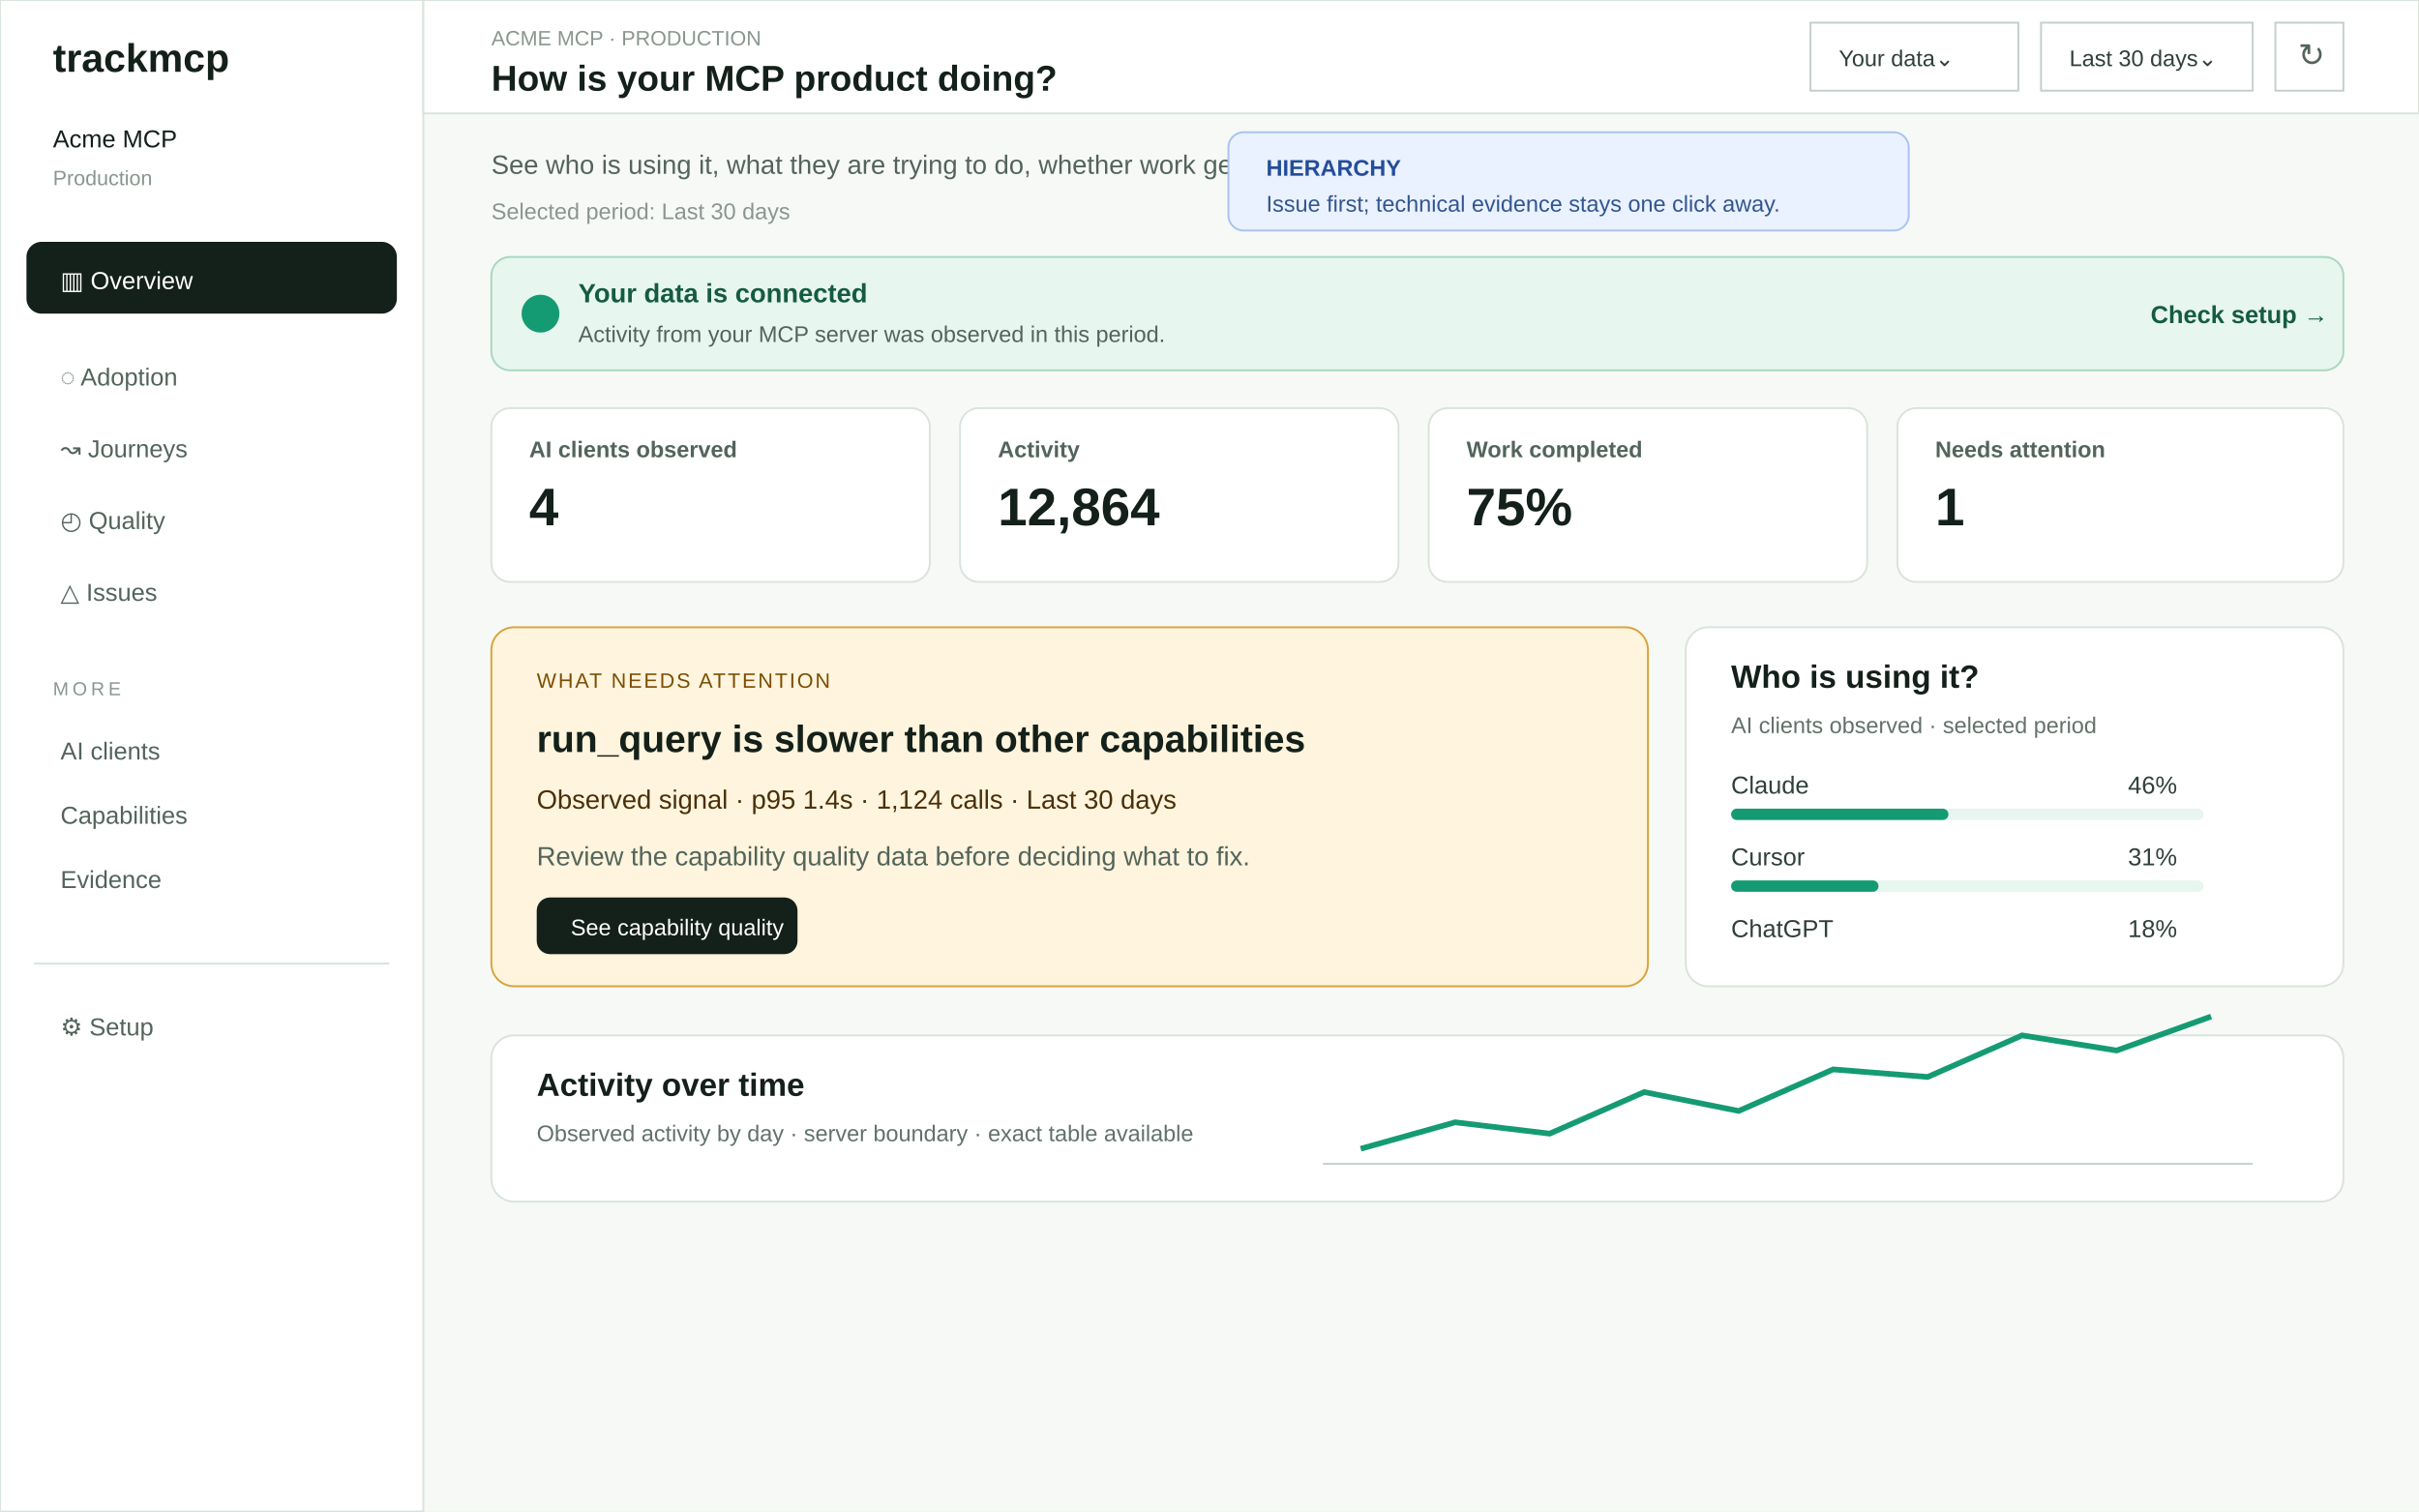
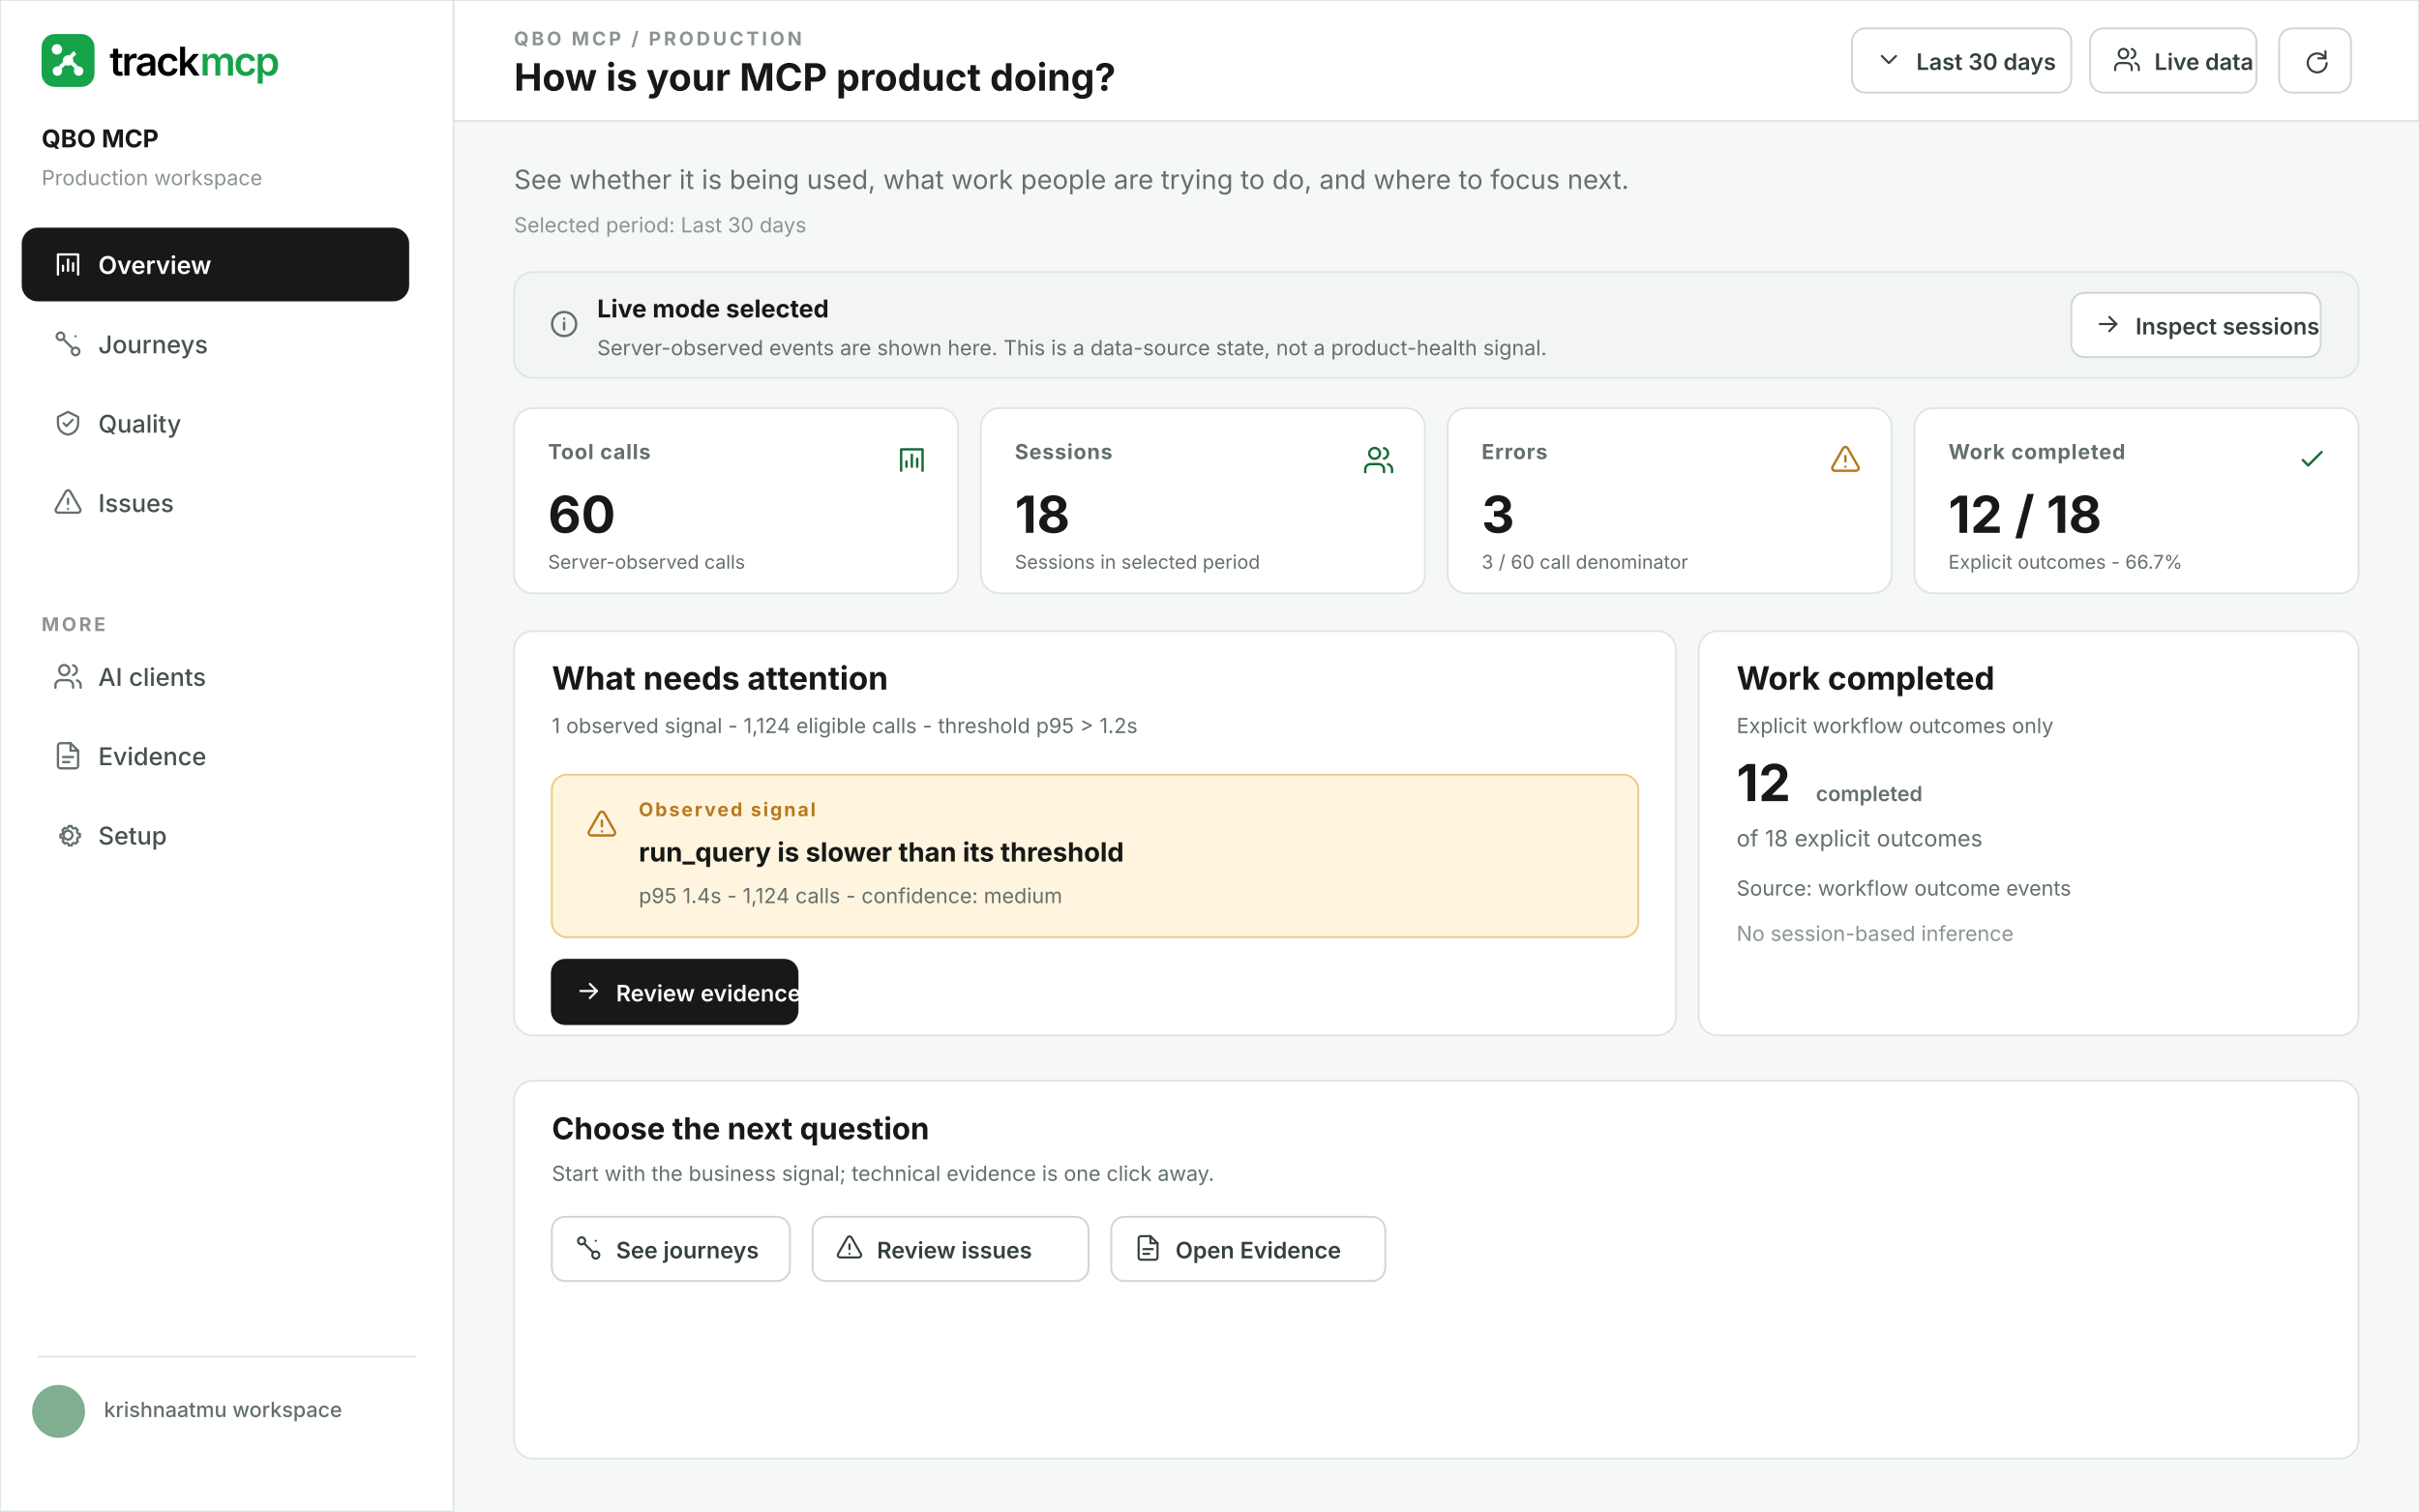
<svg xmlns="http://www.w3.org/2000/svg" width="1280" height="800" viewBox="0 0 1280 800">
-   <rect width="1280" height="800" fill="#f7f9f7" />
-   <rect width="224" height="800" fill="#fff" stroke="#d9e3dc" />
-   <text x="28" y="38" font-family="Arial,sans-serif" font-size="21" font-weight="700" fill="#14201a">trackmcp</text>
-   <text x="28" y="78" font-family="Arial,sans-serif" font-size="13" fill="#14201a">Acme MCP</text>
-   <text x="28" y="98" font-family="Arial,sans-serif" font-size="11" fill="#89968e">Production</text>
-   <rect x="14" y="128" width="196" height="38" rx="8" fill="#14201a" />
-   <text x="32" y="153" font-family="Arial,sans-serif" font-size="13" fill="#fff">▥  Overview</text>
-   <g font-family="Arial,sans-serif" font-size="13" fill="#53645b">
-     <text x="32" y="204">◌  Adoption</text>
-     <text x="32" y="242">↝  Journeys</text>
-     <text x="32" y="280">◴  Quality</text>
-     <text x="32" y="318">△  Issues</text>
-     <text x="28" y="368" font-size="10" letter-spacing="2" fill="#89968e">MORE</text>
-     <text x="32" y="402">AI clients</text>
-     <text x="32" y="436">Capabilities</text>
-     <text x="32" y="470">Evidence</text>
-   </g>
-   <line x1="18" y1="510" x2="206" y2="510" stroke="#d9e3dc" />
-   <text x="32" y="548" font-family="Arial,sans-serif" font-size="13" fill="#53645b">⚙  Setup</text>
-   <rect x="224" width="1056" height="60" fill="#fff" stroke="#d9e3dc" />
-   <text x="260" y="24" font-family="Arial,sans-serif" font-size="11" fill="#89968e">ACME MCP · PRODUCTION</text>
-   <text x="260" y="48" font-family="Arial,sans-serif" font-size="19" font-weight="700" fill="#14201a">How is your MCP product doing?</text>
-   <rect x="958" y="12" width="110" height="36" fill="#fff" stroke="#c3d0c8" />
-   <text x="973" y="35" font-family="Arial,sans-serif" font-size="12" fill="#304038">Your data⌄</text>
-   <rect x="1080" y="12" width="112" height="36" fill="#fff" stroke="#c3d0c8" />
-   <text x="1095" y="35" font-family="Arial,sans-serif" font-size="12" fill="#304038">Last 30 days⌄</text>
-   <rect x="1204" y="12" width="36" height="36" fill="#fff" stroke="#c3d0c8" />
-   <text x="1216" y="35" font-family="Arial,sans-serif" font-size="17" fill="#53645b">↻</text>
-   <text x="260" y="92" font-family="Arial,sans-serif" font-size="14" fill="#53645b">See who is using it, what they are trying to do, whether work gets done, and where to focus next.</text>
-   <text x="260" y="116" font-family="Arial,sans-serif" font-size="12" fill="#89968e">Selected period: Last 30 days</text>
-   <rect x="260" y="136" width="980" height="60" rx="10" fill="#e7f6ef" stroke="#a8d7bf" />
-   <circle cx="286" cy="166" r="10" fill="#159b73" />
-   <text x="306" y="160" font-family="Arial,sans-serif" font-size="14" font-weight="700" fill="#155b42">Your data is connected</text>
-   <text x="306" y="181" font-family="Arial,sans-serif" font-size="12" fill="#53645b">Activity from your MCP server was observed in this period.</text>
-   <text x="1138" y="171" font-family="Arial,sans-serif" font-size="13" font-weight="700" fill="#155b42">Check setup →</text>
-   <g fill="#fff" stroke="#d9e3dc">
-     <rect x="260" y="216" width="232" height="92" rx="10" />
-     <rect x="508" y="216" width="232" height="92" rx="10" />
-     <rect x="756" y="216" width="232" height="92" rx="10" />
-     <rect x="1004" y="216" width="236" height="92" rx="10" />
-   </g>
-   <g font-family="Arial,sans-serif">
-     <text x="280" y="242" font-size="12" font-weight="600" fill="#53645b">AI clients observed</text>
-     <text x="280" y="278" font-size="28" font-weight="700" fill="#14201a">4</text>
-     <text x="528" y="242" font-size="12" font-weight="600" fill="#53645b">Activity</text>
-     <text x="528" y="278" font-size="28" font-weight="700" fill="#14201a">12,864</text>
-     <text x="776" y="242" font-size="12" font-weight="600" fill="#53645b">Work completed</text>
-     <text x="776" y="278" font-size="28" font-weight="700" fill="#14201a">75%</text>
-     <text x="1024" y="242" font-size="12" font-weight="600" fill="#53645b">Needs attention</text>
-     <text x="1024" y="278" font-size="28" font-weight="700" fill="#14201a">1</text>
-   </g>
-   <rect x="260" y="332" width="612" height="190" rx="12" fill="#fff4dd" stroke="#d9a23b" />
-   <text x="284" y="364" font-family="Arial,sans-serif" font-size="11" letter-spacing="1" fill="#7b4d00">WHAT NEEDS ATTENTION</text>
-   <text x="284" y="398" font-family="Arial,sans-serif" font-size="20" font-weight="700" fill="#14201a">run_query is slower than other capabilities</text>
-   <text x="284" y="428" font-family="Arial,sans-serif" font-size="14" fill="#49300a">Observed signal · p95 1.4s · 1,124 calls · Last 30 days</text>
-   <text x="284" y="458" font-family="Arial,sans-serif" font-size="14" fill="#53645b">Review the capability quality data before deciding what to fix.</text>
-   <rect x="284" y="475" width="138" height="30" rx="7" fill="#14201a" />
-   <text x="302" y="495" font-family="Arial,sans-serif" font-size="12" fill="#fff">See capability quality</text>
-   <rect x="892" y="332" width="348" height="190" rx="12" fill="#fff" stroke="#d9e3dc" />
-   <text x="916" y="364" font-family="Arial,sans-serif" font-size="17" font-weight="700" fill="#14201a">Who is using it?</text>
-   <text x="916" y="388" font-family="Arial,sans-serif" font-size="12" fill="#627169">AI clients observed · selected period</text>
-   <g font-family="Arial,sans-serif" font-size="13" fill="#304038">
-     <text x="916" y="420">Claude</text>
-     <text x="1126" y="420">46%</text>
-     <rect x="916" y="428" width="250" height="6" rx="3" fill="#e7f6ef" />
-     <rect x="916" y="428" width="115" height="6" rx="3" fill="#159b73" />
-     <text x="916" y="458">Cursor</text>
-     <text x="1126" y="458">31%</text>
-     <rect x="916" y="466" width="250" height="6" rx="3" fill="#e7f6ef" />
-     <rect x="916" y="466" width="78" height="6" rx="3" fill="#159b73" />
-     <text x="916" y="496">ChatGPT</text>
-     <text x="1126" y="496">18%</text>
-   </g>
-   <rect x="260" y="548" width="980" height="88" rx="12" fill="#fff" stroke="#d9e3dc" />
-   <text x="284" y="580" font-family="Arial,sans-serif" font-size="17" font-weight="700" fill="#14201a">Activity over time</text>
-   <text x="284" y="604" font-family="Arial,sans-serif" font-size="12" fill="#627169">Observed activity by day · server boundary · exact table available</text>
-   <line x1="700" y1="616" x2="1192" y2="616" stroke="#c3d0c8" />
-   <path d="M720 608 L770 594 L820 600 L870 578 L920 588 L970 566 L1020 570 L1070 548 L1120 556 L1170 538" stroke="#159b73" stroke-width="3" fill="none" />
-   <rect x="650" y="70" width="360" height="52" rx="8" fill="#eaf1ff" stroke="#a9c2f2" />
-   <text x="670" y="93" font-family="Arial,sans-serif" font-size="12" font-weight="700" fill="#244d99">HIERARCHY</text>
-   <text x="670" y="112" font-family="Arial,sans-serif" font-size="12" fill="#31568f">Issue first; technical evidence stays one click away.</text>
+   <rect width="1280" height="800" fill="#f6f8f6" />
+   <rect x="0" y="0" width="240" height="800" rx="0" fill="#ffffff" stroke="#dfe6e1" stroke-width="1" />
+   <rect x="240" y="0" width="1040" height="64" rx="0" fill="#ffffff" stroke="#dfe6e1" stroke-width="1" />
+   <g>
+     <rect x="22" y="18" width="28" height="28" rx="7" fill="#16a34a" />
+     <g transform="translate(26 22) scale(0.625)" fill="none">
+       <g stroke="#ffffff" stroke-width="3.4" stroke-linecap="round">
+         <path d="M16 16 Q20.5 10 25 7" />
+         <path d="M16 16 Q10 20.5 7 25" />
+         <path d="M16 16 Q22.5 20 25 25" />
+       </g>
+       <g fill="#ffffff">
+         <circle cx="6.6" cy="6.6" r="4.4" />
+         <circle cx="7" cy="25" r="4" />
+         <circle cx="25" cy="25" r="4" />
+       </g>
+       <circle cx="25" cy="7" r="4" fill="#16a34a" />
+       <circle cx="16" cy="16" r="4.4" fill="#ffffff" />
+     </g>
+     <text x="58" y="40" font-family="Satoshi, Inter, Arial, sans-serif" font-size="21" font-weight="600" letter-spacing="-1">track<tspan fill="#16a34a">mcp</tspan>
+     </text>
+   </g>
+   <text x="22" y="78" font-family="Inter, Arial, sans-serif" font-size="13px" font-weight="650" fill="#171917" text-anchor="start" letter-spacing="0px">QBO MCP</text>
+   <text x="22" y="98" font-family="Inter, Arial, sans-serif" font-size="11px" font-weight="400" fill="#8b958f" text-anchor="start" letter-spacing="0px">Production workspace</text>
+   <rect x="12" y="121" width="204" height="38" rx="8" fill="#171917" stroke="#171917" stroke-width="1" />
+   <g transform="translate(28 132)" fill="none" stroke="#ffffff" stroke-width="1.8" stroke-linecap="round" stroke-linejoin="round">
+     <svg width="16" height="16" viewBox="0 0 24 24">
+       <path d="M4 20V4h16v16" />
+       <path d="M8 17v-4" />
+       <path d="M12 17V8" />
+       <path d="M16 17v-6" />
+     </svg>
+   </g>
+   <text x="52" y="145" font-family="Inter, Arial, sans-serif" font-size="13px" font-weight="600" fill="#ffffff" text-anchor="start" letter-spacing="0px">Overview</text>
+   <g transform="translate(28 174)" fill="none" stroke="#64706a" stroke-width="1.8" stroke-linecap="round" stroke-linejoin="round">
+     <svg width="16" height="16" viewBox="0 0 24 24">
+       <circle cx="6" cy="6" r="3" />
+       <circle cx="18" cy="18" r="3" />
+       <path d="M8.5 8.5 15.5 15.5" />
+       <path d="M18 6h.01" />
+     </svg>
+   </g>
+   <text x="52" y="187" font-family="Inter, Arial, sans-serif" font-size="13px" font-weight="500" fill="#46524b" text-anchor="start" letter-spacing="0px">Journeys</text>
+   <g transform="translate(28 216)" fill="none" stroke="#64706a" stroke-width="1.8" stroke-linecap="round" stroke-linejoin="round">
+     <svg width="16" height="16" viewBox="0 0 24 24">
+       <path d="M12 3 4 7v5c0 5 3.5 8.5 8 9 4.5-.5 8-4 8-9V7l-8-4Z" />
+       <path d="m8.5 12 2.3 2.3 4.8-5" />
+     </svg>
+   </g>
+   <text x="52" y="229" font-family="Inter, Arial, sans-serif" font-size="13px" font-weight="500" fill="#46524b" text-anchor="start" letter-spacing="0px">Quality</text>
+   <g transform="translate(28 258)" fill="none" stroke="#64706a" stroke-width="1.8" stroke-linecap="round" stroke-linejoin="round">
+     <svg width="16" height="16" viewBox="0 0 24 24">
+       <path d="M10.3 3.2 2.4 17a2 2 0 0 0 1.7 3h15.8a2 2 0 0 0 1.7-3L13.7 3.2a2 2 0 0 0-3.4 0Z" />
+       <path d="M12 9v4" />
+       <path d="M12 17h.01" />
+     </svg>
+   </g>
+   <text x="52" y="271" font-family="Inter, Arial, sans-serif" font-size="13px" font-weight="500" fill="#46524b" text-anchor="start" letter-spacing="0px">Issues</text>
+   <text x="22" y="334" font-family="Inter, Arial, sans-serif" font-size="10px" font-weight="700" fill="#8b958f" text-anchor="start" letter-spacing="1.4px">MORE</text>
+   <g transform="translate(28 350)" fill="none" stroke="#64706a" stroke-width="1.8" stroke-linecap="round" stroke-linejoin="round">
+     <svg width="16" height="16" viewBox="0 0 24 24">
+       <path d="M16 21v-2a4 4 0 0 0-4-4H6a4 4 0 0 0-4 4v2" />
+       <circle cx="9" cy="7" r="4" />
+       <path d="M22 21v-2a4 4 0 0 0-3-3.87" />
+       <path d="M16 3.13a4 4 0 0 1 0 7.75" />
+     </svg>
+   </g>
+   <text x="52" y="363" font-family="Inter, Arial, sans-serif" font-size="13px" font-weight="500" fill="#46524b" text-anchor="start" letter-spacing="0px">AI clients</text>
+   <g transform="translate(28 392)" fill="none" stroke="#64706a" stroke-width="1.8" stroke-linecap="round" stroke-linejoin="round">
+     <svg width="16" height="16" viewBox="0 0 24 24">
+       <path d="M14 2H6a2 2 0 0 0-2 2v16a2 2 0 0 0 2 2h12a2 2 0 0 0 2-2V8Z" />
+       <path d="M14 2v6h6" />
+       <path d="M8 13h8" />
+       <path d="M8 17h5" />
+     </svg>
+   </g>
+   <text x="52" y="405" font-family="Inter, Arial, sans-serif" font-size="13px" font-weight="500" fill="#46524b" text-anchor="start" letter-spacing="0px">Evidence</text>
+   <g transform="translate(28 434)" fill="none" stroke="#64706a" stroke-width="1.8" stroke-linecap="round" stroke-linejoin="round">
+     <svg width="16" height="16" viewBox="0 0 24 24">
+       <path d="M12 15.5a3.5 3.5 0 1 0 0-7 3.5 3.5 0 0 0 0 7Z" />
+       <path d="M19.4 15a1.7 1.7 0 0 0 .3 1.9l.1.1-1.8 1.8-.1-.1a1.7 1.7 0 0 0-1.9-.3 1.7 1.7 0 0 0-1 1.6v.2h-2.5V20a1.7 1.7 0 0 0-1-1.6 1.7 1.7 0 0 0-1.9.3l-.1.1-1.8-1.8.1-.1A1.7 1.7 0 0 0 8 15a1.7 1.7 0 0 0-1.6-1H6v-2.5h.4A1.7 1.7 0 0 0 8 10a1.7 1.7 0 0 0-.3-1.9l-.1-.1 1.8-1.8.1.1a1.7 1.7 0 0 0 1.9.3 1.7 1.7 0 0 0 1-1.6v-.2h2.5V5a1.7 1.7 0 0 0 1 1.6 1.7 1.7 0 0 0 1.9-.3l.1-.1 1.8 1.8-.1.1A1.7 1.7 0 0 0 19.4 10a1.7 1.7 0 0 0 1.6 1h.4v2.5H21a1.7 1.7 0 0 0-1.6 1.5Z" />
+     </svg>
+   </g>
+   <text x="52" y="447" font-family="Inter, Arial, sans-serif" font-size="13px" font-weight="500" fill="#46524b" text-anchor="start" letter-spacing="0px">Setup</text>
+   <line x1="20" y1="718" x2="220" y2="718" stroke="#dfe6e1" />
+   <text x="22" y="752" font-family="Inter, Arial, sans-serif" font-size="13px" font-weight="700" fill="#ffffff" text-anchor="start" letter-spacing="0px">K</text>
+   <circle cx="31" cy="747" r="14" fill="#7fae90" />
+   <text x="55" y="750" font-family="Inter, Arial, sans-serif" font-size="11px" font-weight="500" fill="#64706a" text-anchor="start" letter-spacing="0px">krishnaatmu workspace</text>
+   <text x="272" y="24" font-family="Inter, Arial, sans-serif" font-size="10px" font-weight="700" fill="#8b958f" text-anchor="start" letter-spacing="1.5px">QBO MCP / PRODUCTION</text>
+   <text x="272" y="48" font-family="Inter, Arial, sans-serif" font-size="20px" font-weight="700" fill="#171917" text-anchor="start" letter-spacing="0px">How is your MCP product doing?</text>
+   <rect x="980" y="15" width="116" height="34" rx="7" fill="#ffffff" stroke="#cdd7d1" stroke-width="1" />
+   <g transform="translate(992 24)" fill="none" stroke="#34413a" stroke-width="1.8" stroke-linecap="round" stroke-linejoin="round">
+     <svg width="15" height="15" viewBox="0 0 24 24">
+       <path d="m6 9 6 6 6-6" />
+     </svg>
+   </g>
+   <text x="1014" y="37" font-family="Inter, Arial, sans-serif" font-size="12px" font-weight="600" fill="#34413a" text-anchor="start" letter-spacing="0px">Last 30 days</text>
+   <rect x="1106" y="15" width="88" height="34" rx="7" fill="#ffffff" stroke="#cdd7d1" stroke-width="1" />
+   <g transform="translate(1118 24)" fill="none" stroke="#34413a" stroke-width="1.8" stroke-linecap="round" stroke-linejoin="round">
+     <svg width="15" height="15" viewBox="0 0 24 24">
+       <path d="M16 21v-2a4 4 0 0 0-4-4H6a4 4 0 0 0-4 4v2" />
+       <circle cx="9" cy="7" r="4" />
+       <path d="M22 21v-2a4 4 0 0 0-3-3.87" />
+       <path d="M16 3.13a4 4 0 0 1 0 7.75" />
+     </svg>
+   </g>
+   <text x="1140" y="37" font-family="Inter, Arial, sans-serif" font-size="12px" font-weight="600" fill="#34413a" text-anchor="start" letter-spacing="0px">Live data</text>
+   <rect x="1206" y="15" width="38" height="34" rx="7" fill="#ffffff" stroke="#cdd7d1" stroke-width="1" />
+   <g transform="translate(1218 24)" fill="none" stroke="#34413a" stroke-width="1.8" stroke-linecap="round" stroke-linejoin="round">
+     <svg width="15" height="15" viewBox="0 0 24 24">
+       <path d="M20 11a8 8 0 1 0 1 4" />
+       <path d="M20 5v6h-6" />
+     </svg>
+   </g>
+   <text x="1240" y="37" font-family="Inter, Arial, sans-serif" font-size="12px" font-weight="600" fill="#34413a" text-anchor="start" letter-spacing="0px" />
+   <text x="272" y="100" font-family="Inter, Arial, sans-serif" font-size="14px" font-weight="400" fill="#64706a" text-anchor="start" letter-spacing="0px">See whether it is being used, what work people are trying to do, and where to focus next.</text>
+   <text x="272" y="123" font-family="Inter, Arial, sans-serif" font-size="11px" font-weight="400" fill="#8b958f" text-anchor="start" letter-spacing="0px">Selected period: Last 30 days</text>
+   <rect x="272" y="144" width="976" height="56" rx="10" fill="#f3f5f3" stroke="#dfe6e1" stroke-width="1" />
+   <g transform="translate(290 163)" fill="none" stroke="#64706a" stroke-width="1.8" stroke-linecap="round" stroke-linejoin="round">
+     <svg width="17" height="17" viewBox="0 0 24 24">
+       <circle cx="12" cy="12" r="9" />
+       <path d="M12 11v5" />
+       <path d="M12 8h.01" />
+     </svg>
+   </g>
+   <text x="316" y="168" font-family="Inter, Arial, sans-serif" font-size="13px" font-weight="650" fill="#171917" text-anchor="start" letter-spacing="0px">Live mode selected</text>
+   <text x="316" y="188" font-family="Inter, Arial, sans-serif" font-size="11px" font-weight="400" fill="#64706a" text-anchor="start" letter-spacing="0px">Server-observed events are shown here. This is a data-source state, not a product-health signal.</text>
+   <rect x="1096" y="155" width="132" height="34" rx="7" fill="#ffffff" stroke="#cdd7d1" stroke-width="1" />
+   <g transform="translate(1108 164)" fill="none" stroke="#34413a" stroke-width="1.8" stroke-linecap="round" stroke-linejoin="round">
+     <svg width="15" height="15" viewBox="0 0 24 24">
+       <path d="M5 12h14" />
+       <path d="m13 6 6 6-6 6" />
+     </svg>
+   </g>
+   <text x="1130" y="177" font-family="Inter, Arial, sans-serif" font-size="12px" font-weight="600" fill="#34413a" text-anchor="start" letter-spacing="0px">Inspect sessions</text>
+   <rect x="272.0" y="216" width="235.0" height="98" rx="10" fill="#ffffff" stroke="#dfe6e1" stroke-width="1" />
+   <g transform="translate(474.0 235)" fill="none" stroke="#146c37" stroke-width="1.8" stroke-linecap="round" stroke-linejoin="round">
+     <svg width="17" height="17" viewBox="0 0 24 24">
+       <path d="M4 20V4h16v16" />
+       <path d="M8 17v-4" />
+       <path d="M12 17V8" />
+       <path d="M16 17v-6" />
+     </svg>
+   </g>
+   <text x="290.0" y="243" font-family="Inter, Arial, sans-serif" font-size="11px" font-weight="650" fill="#64706a" text-anchor="start" letter-spacing="0.4px">Tool calls</text>
+   <text x="290.0" y="282" font-family="Inter, Arial, sans-serif" font-size="27px" font-weight="700" fill="#171917" text-anchor="start" letter-spacing="0px">60</text>
+   <text x="290.0" y="301" font-family="Inter, Arial, sans-serif" font-size="10px" font-weight="400" fill="#64706a" text-anchor="start" letter-spacing="0px">Server-observed calls</text>
+   <rect x="519.0" y="216" width="235.0" height="98" rx="10" fill="#ffffff" stroke="#dfe6e1" stroke-width="1" />
+   <g transform="translate(721.0 235)" fill="none" stroke="#146c37" stroke-width="1.8" stroke-linecap="round" stroke-linejoin="round">
+     <svg width="17" height="17" viewBox="0 0 24 24">
+       <path d="M16 21v-2a4 4 0 0 0-4-4H6a4 4 0 0 0-4 4v2" />
+       <circle cx="9" cy="7" r="4" />
+       <path d="M22 21v-2a4 4 0 0 0-3-3.87" />
+       <path d="M16 3.13a4 4 0 0 1 0 7.75" />
+     </svg>
+   </g>
+   <text x="537.0" y="243" font-family="Inter, Arial, sans-serif" font-size="11px" font-weight="650" fill="#64706a" text-anchor="start" letter-spacing="0.4px">Sessions</text>
+   <text x="537.0" y="282" font-family="Inter, Arial, sans-serif" font-size="27px" font-weight="700" fill="#171917" text-anchor="start" letter-spacing="0px">18</text>
+   <text x="537.0" y="301" font-family="Inter, Arial, sans-serif" font-size="10px" font-weight="400" fill="#64706a" text-anchor="start" letter-spacing="0px">Sessions in selected period</text>
+   <rect x="766.0" y="216" width="235.0" height="98" rx="10" fill="#ffffff" stroke="#dfe6e1" stroke-width="1" />
+   <g transform="translate(968.0 235)" fill="none" stroke="#b7791f" stroke-width="1.8" stroke-linecap="round" stroke-linejoin="round">
+     <svg width="17" height="17" viewBox="0 0 24 24">
+       <path d="M10.3 3.2 2.4 17a2 2 0 0 0 1.7 3h15.8a2 2 0 0 0 1.7-3L13.7 3.2a2 2 0 0 0-3.4 0Z" />
+       <path d="M12 9v4" />
+       <path d="M12 17h.01" />
+     </svg>
+   </g>
+   <text x="784.0" y="243" font-family="Inter, Arial, sans-serif" font-size="11px" font-weight="650" fill="#64706a" text-anchor="start" letter-spacing="0.4px">Errors</text>
+   <text x="784.0" y="282" font-family="Inter, Arial, sans-serif" font-size="27px" font-weight="700" fill="#171917" text-anchor="start" letter-spacing="0px">3</text>
+   <text x="784.0" y="301" font-family="Inter, Arial, sans-serif" font-size="10px" font-weight="400" fill="#64706a" text-anchor="start" letter-spacing="0px">3 / 60 call denominator</text>
+   <rect x="1013.0" y="216" width="235.0" height="98" rx="10" fill="#ffffff" stroke="#dfe6e1" stroke-width="1" />
+   <g transform="translate(1215.0 235)" fill="none" stroke="#146c37" stroke-width="1.8" stroke-linecap="round" stroke-linejoin="round">
+     <svg width="17" height="17" viewBox="0 0 24 24">
+       <path d="m5 12 4 4L19 6" />
+     </svg>
+   </g>
+   <text x="1031.0" y="243" font-family="Inter, Arial, sans-serif" font-size="11px" font-weight="650" fill="#64706a" text-anchor="start" letter-spacing="0.4px">Work completed</text>
+   <text x="1031.0" y="282" font-family="Inter, Arial, sans-serif" font-size="27px" font-weight="700" fill="#171917" text-anchor="start" letter-spacing="0px">12 / 18</text>
+   <text x="1031.0" y="301" font-family="Inter, Arial, sans-serif" font-size="10px" font-weight="400" fill="#64706a" text-anchor="start" letter-spacing="0px">Explicit outcomes  -  66.7%</text>
+   <rect x="272" y="334" width="614.88" height="214" rx="10" fill="#ffffff" stroke="#dfe6e1" stroke-width="1" />
+   <text x="292" y="365" font-family="Inter, Arial, sans-serif" font-size="17px" font-weight="700" fill="#171917" text-anchor="start" letter-spacing="0px">What needs attention</text>
+   <text x="292" y="388" font-family="Inter, Arial, sans-serif" font-size="11px" font-weight="400" fill="#64706a" text-anchor="start" letter-spacing="0px">1 observed signal  -  1,124 eligible calls  -  threshold p95 &gt; 1.2s</text>
+   <rect x="292" y="410" width="574.88" height="86" rx="8" fill="#fff5df" stroke="#eccb82" stroke-width="1" />
+   <g transform="translate(310 428)" fill="none" stroke="#b7791f" stroke-width="1.8" stroke-linecap="round" stroke-linejoin="round">
+     <svg width="17" height="17" viewBox="0 0 24 24">
+       <path d="M10.3 3.2 2.4 17a2 2 0 0 0 1.7 3h15.8a2 2 0 0 0 1.7-3L13.7 3.2a2 2 0 0 0-3.4 0Z" />
+       <path d="M12 9v4" />
+       <path d="M12 17h.01" />
+     </svg>
+   </g>
+   <text x="338" y="432" font-family="Inter, Arial, sans-serif" font-size="10px" font-weight="700" fill="#b7791f" text-anchor="start" letter-spacing="1px">Observed signal</text>
+   <text x="338" y="456" font-family="Inter, Arial, sans-serif" font-size="14px" font-weight="650" fill="#171917" text-anchor="start" letter-spacing="0px">run_query is slower than its threshold</text>
+   <text x="338" y="478" font-family="Inter, Arial, sans-serif" font-size="11px" font-weight="400" fill="#64706a" text-anchor="start" letter-spacing="0px">p95 1.4s  -  1,124 calls  -  confidence: medium</text>
+   <rect x="292" y="508" width="130" height="34" rx="7" fill="#171917" stroke="#171917" stroke-width="1" />
+   <g transform="translate(304 517)" fill="none" stroke="#ffffff" stroke-width="1.8" stroke-linecap="round" stroke-linejoin="round">
+     <svg width="15" height="15" viewBox="0 0 24 24">
+       <path d="M5 12h14" />
+       <path d="m13 6 6 6-6 6" />
+     </svg>
+   </g>
+   <text x="326" y="530" font-family="Inter, Arial, sans-serif" font-size="12px" font-weight="600" fill="#ffffff" text-anchor="start" letter-spacing="0px">Review evidence</text>
+   <rect x="898.88" y="334" width="349.12" height="214" rx="10" fill="#ffffff" stroke="#dfe6e1" stroke-width="1" />
+   <text x="918.88" y="365" font-family="Inter, Arial, sans-serif" font-size="17px" font-weight="700" fill="#171917" text-anchor="start" letter-spacing="0px">Work completed</text>
+   <text x="918.88" y="388" font-family="Inter, Arial, sans-serif" font-size="11px" font-weight="400" fill="#64706a" text-anchor="start" letter-spacing="0px">Explicit workflow outcomes only</text>
+   <text x="918.88" y="424" font-family="Inter, Arial, sans-serif" font-size="27px" font-weight="700" fill="#171917" text-anchor="start" letter-spacing="0px">12</text>
+   <text x="960.88" y="424" font-family="Inter, Arial, sans-serif" font-size="11px" font-weight="600" fill="#64706a" text-anchor="start" letter-spacing="0px">completed</text>
+   <text x="918.88" y="448" font-family="Inter, Arial, sans-serif" font-size="12px" font-weight="400" fill="#64706a" text-anchor="start" letter-spacing="0px">of 18 explicit outcomes</text>
+   <text x="918.88" y="474" font-family="Inter, Arial, sans-serif" font-size="11px" font-weight="400" fill="#64706a" text-anchor="start" letter-spacing="0px">Source: workflow outcome events</text>
+   <text x="918.88" y="498" font-family="Inter, Arial, sans-serif" font-size="11px" font-weight="400" fill="#8b958f" text-anchor="start" letter-spacing="0px">No session-based inference</text>
+   <rect x="272" y="572" width="976" height="200" rx="10" fill="#ffffff" stroke="#dfe6e1" stroke-width="1" />
+   <text x="292" y="603" font-family="Inter, Arial, sans-serif" font-size="16px" font-weight="700" fill="#171917" text-anchor="start" letter-spacing="0px">Choose the next question</text>
+   <text x="292" y="625" font-family="Inter, Arial, sans-serif" font-size="11px" font-weight="400" fill="#64706a" text-anchor="start" letter-spacing="0px">Start with the business signal; technical evidence is one click away.</text>
+   <rect x="292" y="644" width="126" height="34" rx="7" fill="#ffffff" stroke="#cdd7d1" stroke-width="1" />
+   <g transform="translate(304 653)" fill="none" stroke="#34413a" stroke-width="1.8" stroke-linecap="round" stroke-linejoin="round">
+     <svg width="15" height="15" viewBox="0 0 24 24">
+       <circle cx="6" cy="6" r="3" />
+       <circle cx="18" cy="18" r="3" />
+       <path d="M8.5 8.5 15.5 15.5" />
+       <path d="M18 6h.01" />
+     </svg>
+   </g>
+   <text x="326" y="666" font-family="Inter, Arial, sans-serif" font-size="12px" font-weight="600" fill="#34413a" text-anchor="start" letter-spacing="0px">See journeys</text>
+   <rect x="430" y="644" width="146" height="34" rx="7" fill="#ffffff" stroke="#cdd7d1" stroke-width="1" />
+   <g transform="translate(442 653)" fill="none" stroke="#34413a" stroke-width="1.8" stroke-linecap="round" stroke-linejoin="round">
+     <svg width="15" height="15" viewBox="0 0 24 24">
+       <path d="M10.3 3.2 2.4 17a2 2 0 0 0 1.7 3h15.8a2 2 0 0 0 1.7-3L13.7 3.2a2 2 0 0 0-3.4 0Z" />
+       <path d="M12 9v4" />
+       <path d="M12 17h.01" />
+     </svg>
+   </g>
+   <text x="464" y="666" font-family="Inter, Arial, sans-serif" font-size="12px" font-weight="600" fill="#34413a" text-anchor="start" letter-spacing="0px">Review issues</text>
+   <rect x="588" y="644" width="145" height="34" rx="7" fill="#ffffff" stroke="#cdd7d1" stroke-width="1" />
+   <g transform="translate(600 653)" fill="none" stroke="#34413a" stroke-width="1.8" stroke-linecap="round" stroke-linejoin="round">
+     <svg width="15" height="15" viewBox="0 0 24 24">
+       <path d="M14 2H6a2 2 0 0 0-2 2v16a2 2 0 0 0 2 2h12a2 2 0 0 0 2-2V8Z" />
+       <path d="M14 2v6h6" />
+       <path d="M8 13h8" />
+       <path d="M8 17h5" />
+     </svg>
+   </g>
+   <text x="622" y="666" font-family="Inter, Arial, sans-serif" font-size="12px" font-weight="600" fill="#34413a" text-anchor="start" letter-spacing="0px">Open Evidence</text>
</svg>
